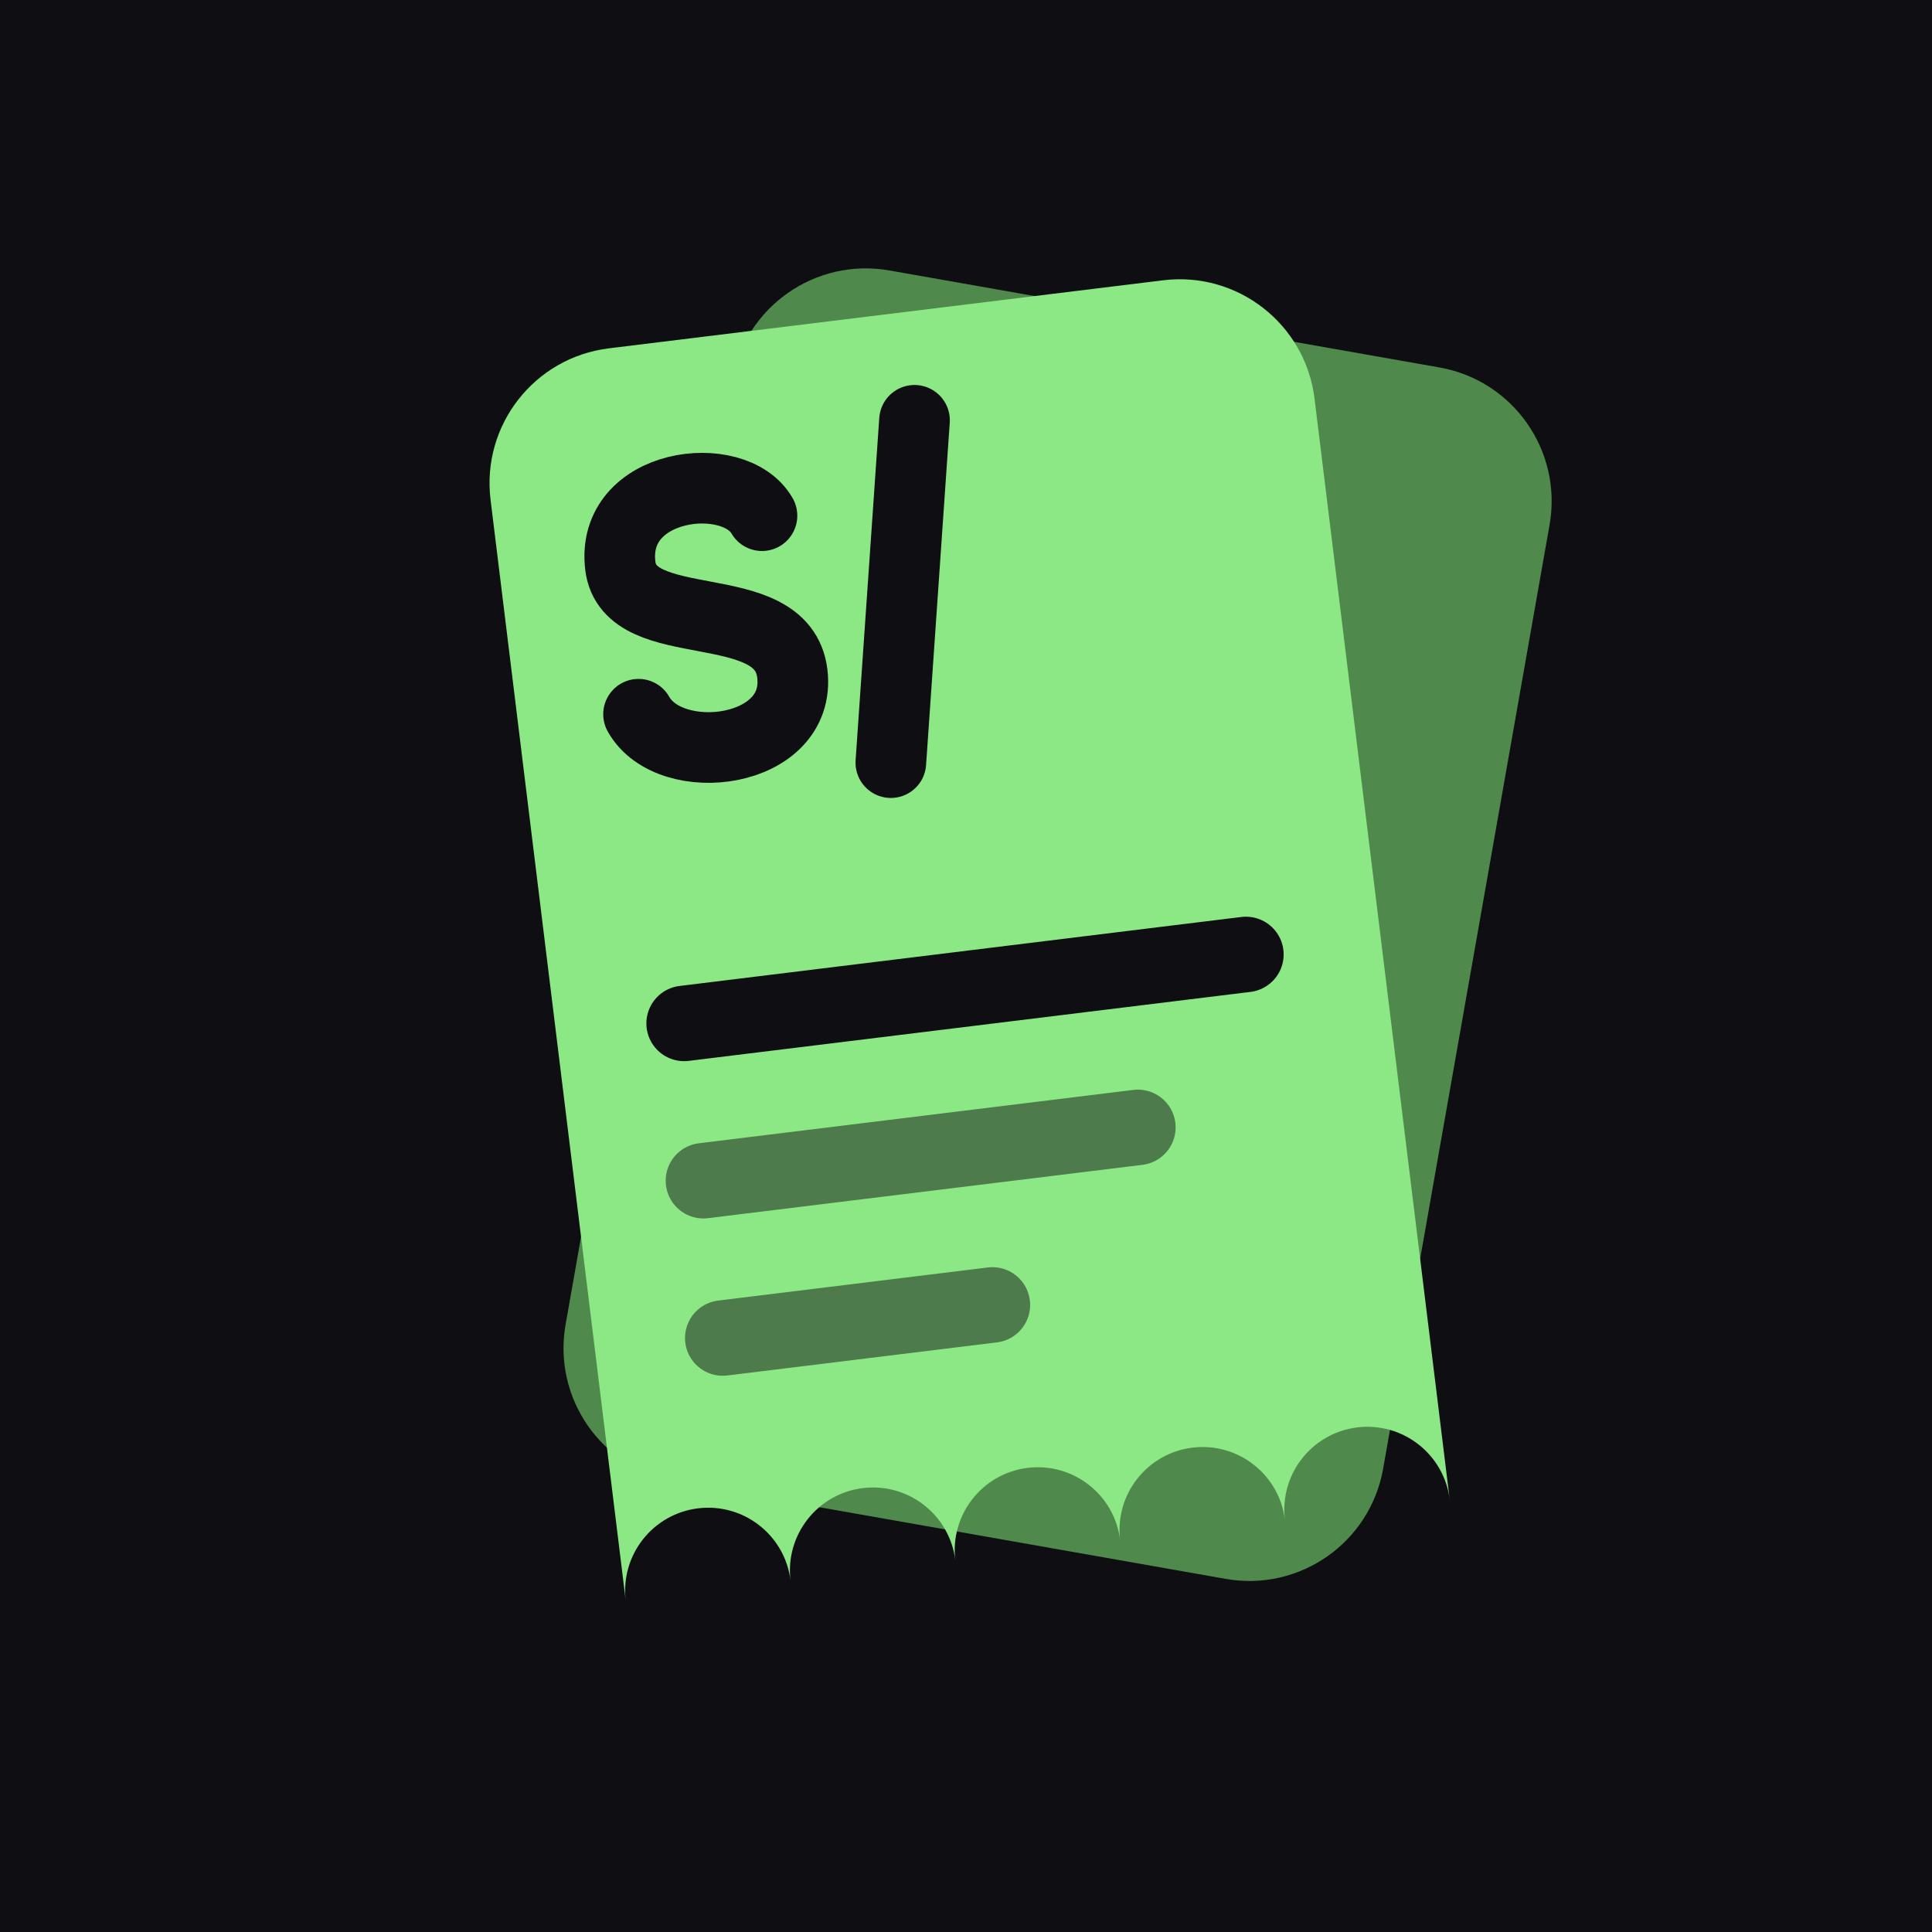
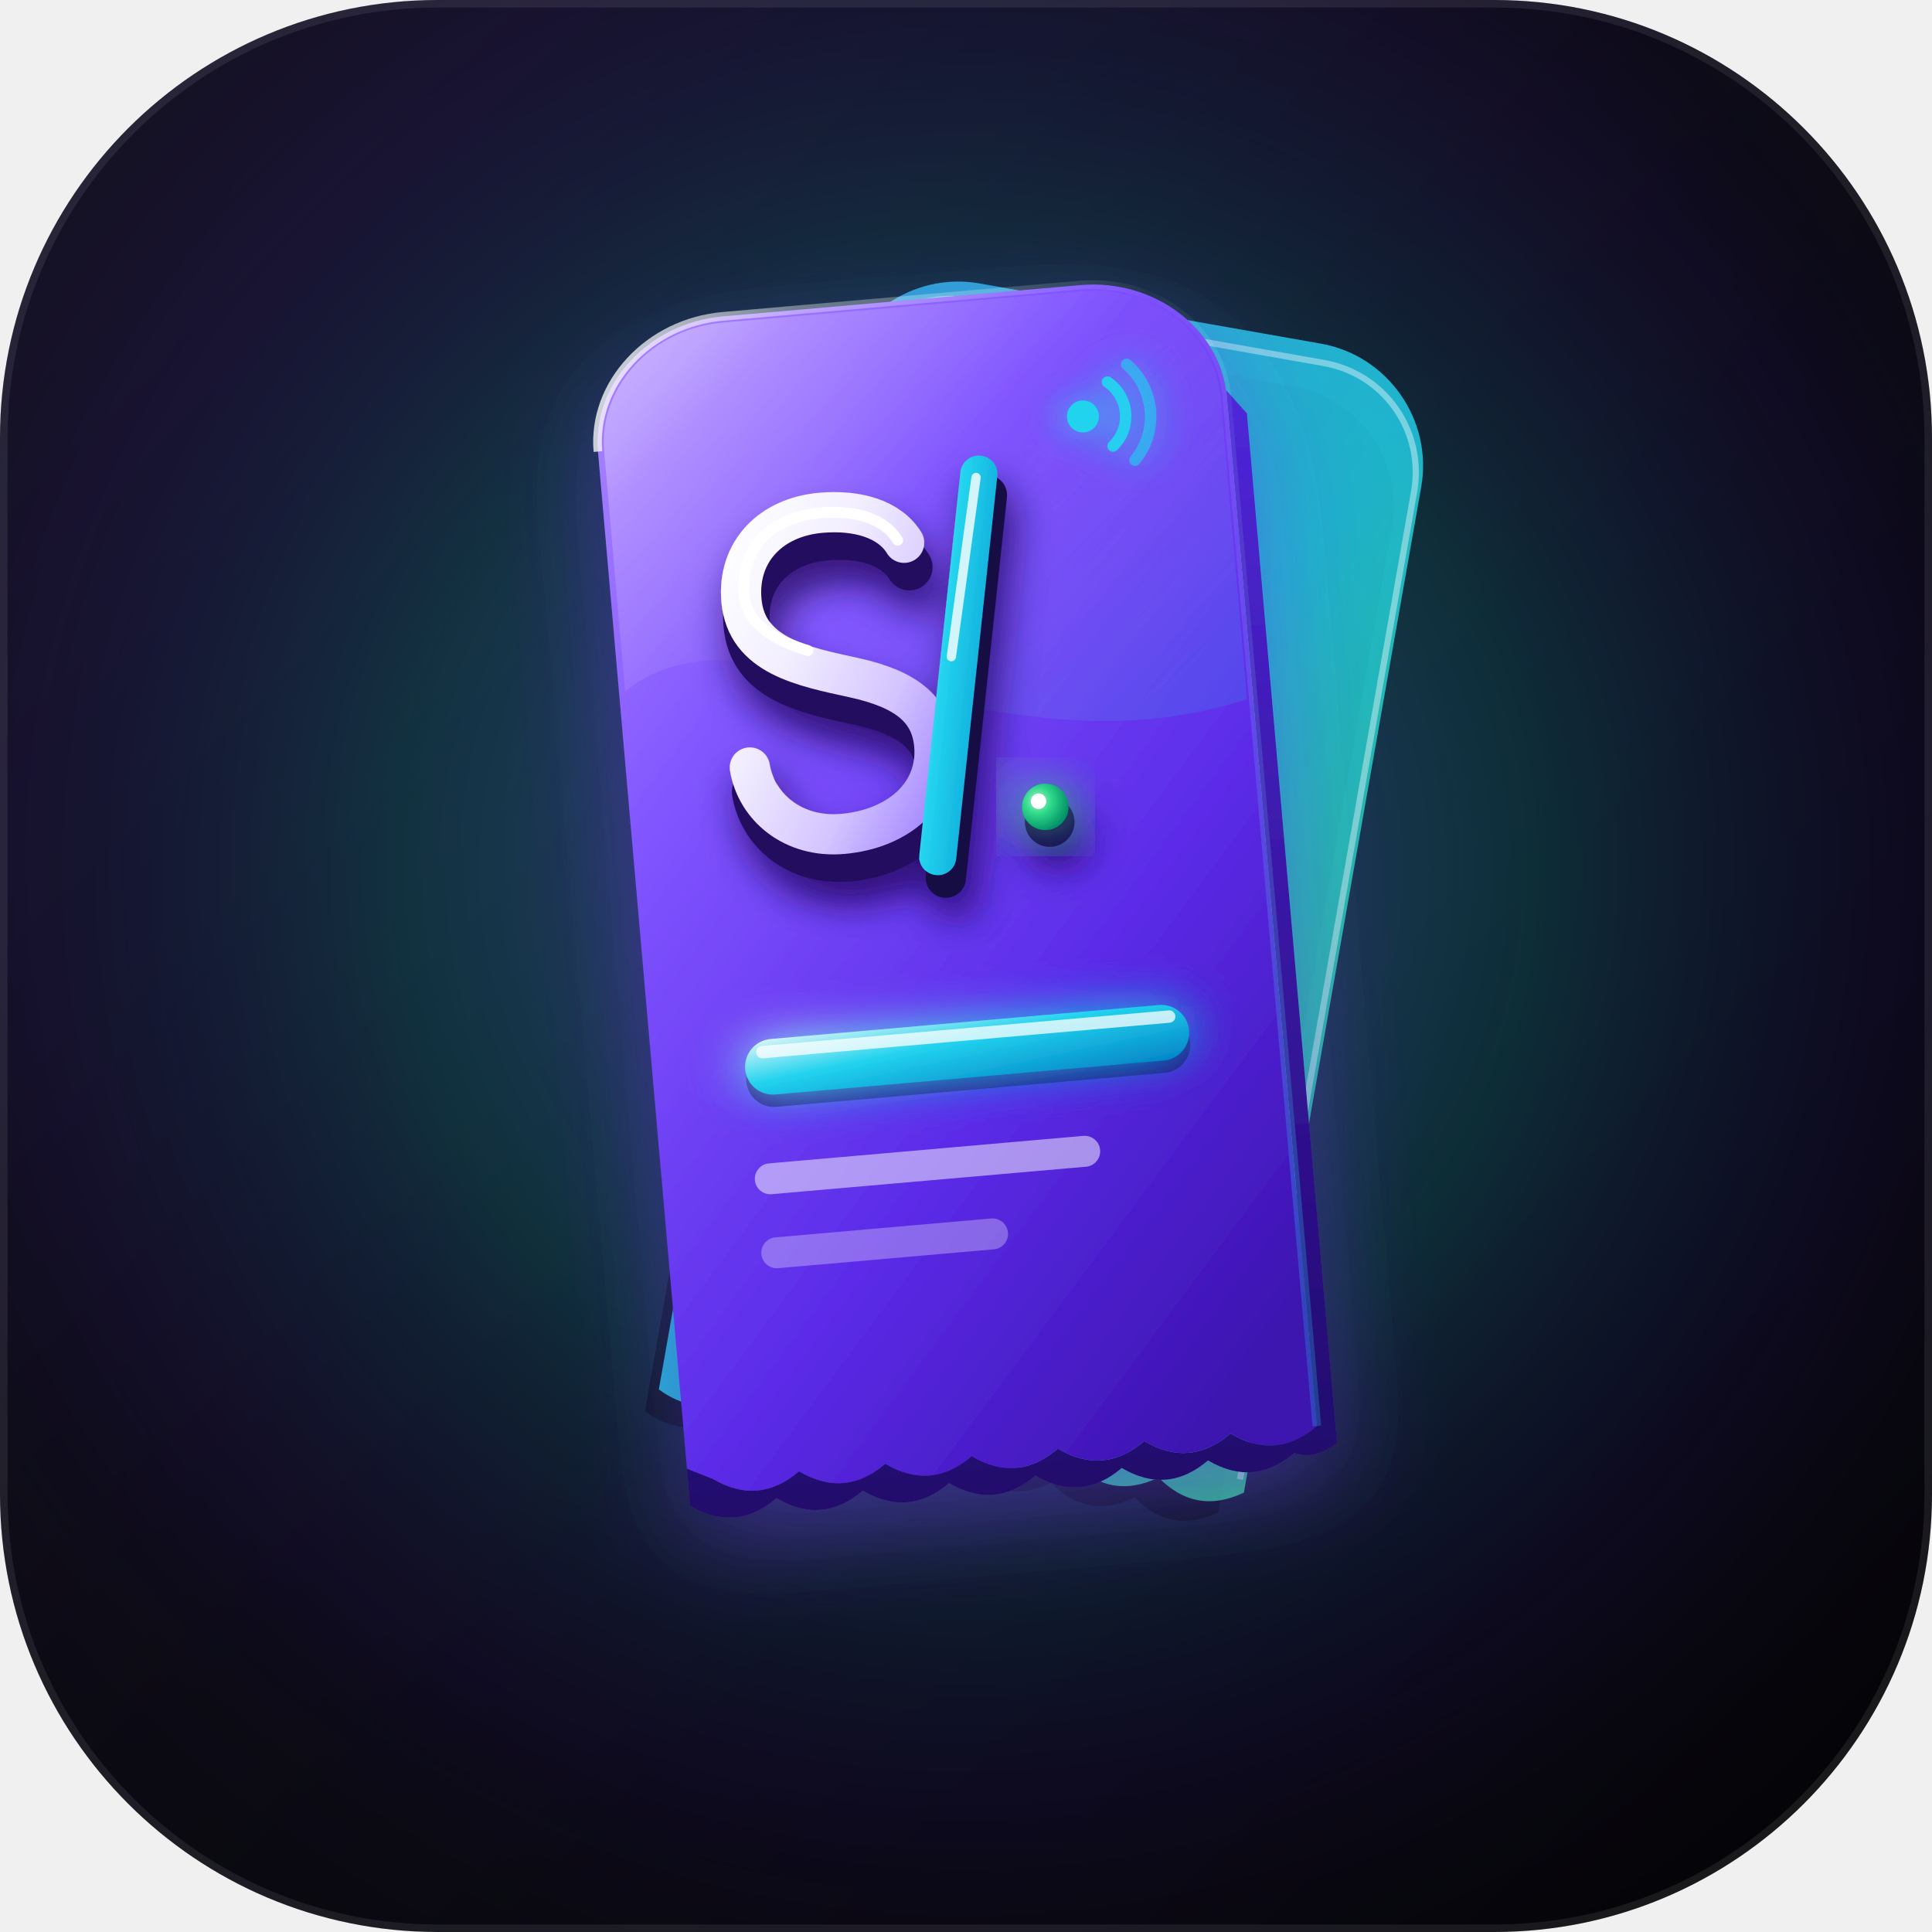
- <svg xmlns="http://www.w3.org/2000/svg" viewBox="0 0 512 512">
-   <rect width="512" height="512" fill="#0F0E13" />
-   <g id="icon">
-     <g transform="rotate(10 256 256) translate(22 -4)">
-       <rect x="146" y="82" width="220" height="326" rx="36" fill="#4F8A4C" />
+ <svg xmlns="http://www.w3.org/2000/svg" viewBox="0 0 512 512" width="512" height="512">
+   <defs>
+     <linearGradient id="bg_3d" x1="0%" y1="0%" x2="100%" y2="100%">
+       <stop offset="0%" stop-color="#161326" />
+       <stop offset="50%" stop-color="#0B0A12" />
+       <stop offset="100%" stop-color="#040407" />
+     </linearGradient>
+     <radialGradient id="studioAura" cx="50%" cy="45%" r="65%">
+       <stop offset="0%" stop-color="#7C5CFF" stop-opacity="0.45" />
+       <stop offset="45%" stop-color="#22D3EE" stop-opacity="0.18" />
+       <stop offset="75%" stop-color="#5027DE" stop-opacity="0.08" />
+       <stop offset="100%" stop-color="#000000" stop-opacity="0" />
+     </radialGradient>
+     <linearGradient id="backCardGrad3D" x1="0%" y1="0%" x2="100%" y2="100%">
+       <stop offset="0%" stop-color="#38BDF8" />
+       <stop offset="50%" stop-color="#22D3EE" />
+       <stop offset="100%" stop-color="#2FD98A" />
+     </linearGradient>
+     <linearGradient id="cardFront3D" x1="20%" y1="0%" x2="80%" y2="100%">
+       <stop offset="0%" stop-color="#A27BFF" />
+       <stop offset="25%" stop-color="#8054FF" />
+       <stop offset="65%" stop-color="#5B2BE8" />
+       <stop offset="100%" stop-color="#3C13B0" />
+     </linearGradient>
+     <linearGradient id="cardEdge3D" x1="0%" y1="0%" x2="0%" y2="100%">
+       <stop offset="0%" stop-color="#4F26D9" />
+       <stop offset="100%" stop-color="#21086C" />
+     </linearGradient>
+     <linearGradient id="glossHighlight" x1="0%" y1="0%" x2="100%" y2="80%">
+       <stop offset="0%" stop-color="#FFFFFF" stop-opacity="0.85" />
+       <stop offset="20%" stop-color="#FFFFFF" stop-opacity="0.35" />
+       <stop offset="55%" stop-color="#FFFFFF" stop-opacity="0.02" />
+       <stop offset="100%" stop-color="#22D3EE" stop-opacity="0.25" />
+     </linearGradient>
+     <linearGradient id="solChrome3D" x1="0%" y1="0%" x2="100%" y2="100%">
+       <stop offset="0%" stop-color="#FFFFFF" />
+       <stop offset="35%" stop-color="#F2EEFF" />
+       <stop offset="70%" stop-color="#D4C4FF" />
+       <stop offset="100%" stop-color="#9E82FF" />
+     </linearGradient>
+     <linearGradient id="solUnderEdge" x1="0%" y1="0%" x2="0%" y2="100%">
+       <stop offset="0%" stop-color="#321288" />
+       <stop offset="100%" stop-color="#1B0652" />
+     </linearGradient>
+     <linearGradient id="slashCyan3D" x1="0%" y1="0%" x2="100%" y2="100%">
+       <stop offset="0%" stop-color="#E0F7FA" />
+       <stop offset="40%" stop-color="#22D3EE" />
+       <stop offset="100%" stop-color="#0284C7" />
+     </linearGradient>
+     <radialGradient id="mintToken" cx="35%" cy="35%" r="65%">
+       <stop offset="0%" stop-color="#A7F3D0" />
+       <stop offset="45%" stop-color="#2FD98A" />
+       <stop offset="100%" stop-color="#059669" />
+     </radialGradient>
+     <filter id="shadowUnderCard" x="-30%" y="-25%" width="160%" height="160%">
+       <feDropShadow dx="0" dy="28" stdDeviation="24" flood-color="#000000" flood-opacity="0.85" />
+       <feDropShadow dx="0" dy="10" stdDeviation="16" flood-color="#6F40F7" flood-opacity="0.45" />
+     </filter>
+     <filter id="sol3DShadow" x="-30%" y="-30%" width="160%" height="160%">
+       <feDropShadow dx="2" dy="8" stdDeviation="6" flood-color="#1B0652" flood-opacity="0.75" />
+     </filter>
+     <filter id="glow3D" x="-40%" y="-40%" width="180%" height="180%">
+       <feGaussianBlur stdDeviation="8" result="blur" />
+       <feComposite in="SourceGraphic" in2="blur" operator="over" />
+     </filter>
+   </defs>
+   <rect width="512" height="512" rx="116" fill="url(#bg_3d)" />
+   <rect width="512" height="512" rx="116" fill="url(#studioAura)" />
+   <rect x="1" y="1" width="510" height="510" rx="115" fill="none" stroke="rgba(255,255,255,0.08)" stroke-width="2" />
+   <g transform="translate(256, 256) scale(0.82) translate(-256, -256)">
+     <g transform="rotate(10 256 256) translate(22 -6)">
+       <path d="M 160 84 C 160 62, 178 44, 200 44 L 312 44 C 334 44, 352 62, 352 84 L 352 414 Q 338 424 324 414 Q 310 424 296 414 Q 282 424 268 414 Q 254 424 240 414 Q 226 424 212 414 Q 198 424 184 414 Q 172 420 160 414 Z" fill="#000000" opacity="0.4" transform="translate(0, 16) scale(0.98)" />
+       <path d="M 160 84 C 160 62, 178 44, 200 44 L 312 44 C 334 44, 352 62, 352 84 L 352 414 Q 338 424 324 414 Q 310 424 296 414 Q 282 424 268 414 Q 254 424 240 414 Q 226 424 212 414 Q 198 424 184 414 Q 172 420 160 414 Z" fill="url(#backCardGrad3D)" opacity="0.82" />
+       <path d="M 162 86 C 162 66, 178 50, 198 50 L 314 50 C 334 50, 350 66, 350 86 L 350 410" fill="none" stroke="#FFFFFF" stroke-opacity="0.4" stroke-width="2" />
    </g>
-     <g transform="rotate(-7 256 256)">
-       <path d="M146 118A36 36 0 0 1 182 82H330A36 36 0 0 1 366 118V412A22 22 0 0 0 322 412A22 22 0 0 0 278 412A22 22 0 0 0 234 412A22 22 0 0 0 190 412A22 22 0 0 0 146 412Z" fill="#8CE885" />
-       <g fill="none" stroke="#0F0E13" stroke-linecap="round" stroke-linejoin="round">
-         <g transform="translate(178 118) scale(0.36) translate(-160 -152)" stroke-width="52">
-           <path d="M268 188C252 150 160 150 160 212C160 266 276 246 276 306C276 366 178 366 160 322" />
-           <path d="M388 132L340 380" />
-         </g>
-         <path d="M180 262H330" stroke-width="20" />
-         <path d="M180 304H296" stroke-width="20" opacity="0.5" />
-         <path d="M180 346H252" stroke-width="20" opacity="0.5" />
+     <g transform="rotate(-5 256 256) translate(-2 -2)" filter="url(#shadowUnderCard)">
+       <path d="M 154 86 L 154 424                 Q 168 434 182 424 Q 196 434 210 424 Q 224 434 238 424 Q 252 434 266 424 Q 280 434 294 424 Q 308 434 322 424 Q 336 434 350 424 Q 356 427 364 422                 L 364 88                 L 358 80                 L 358 416                 Q 344 426 330 416 Q 316 426 302 416 Q 288 426 274 416 Q 260 426 246 416 Q 232 426 218 416 Q 204 426 190 416 Q 176 426 162 416 L 154 412 Z" fill="url(#cardEdge3D)" />
+       <path d="M 154 82                 C 154 60, 174 42, 198 42                 L 314 42                 C 338 42, 358 60, 358 82                 L 358 416                 Q 344 426 330 416                 Q 316 426 302 416                 Q 288 426 274 416                 Q 260 426 246 416                 Q 232 426 218 416                 Q 204 426 190 416                 Q 176 426 162 416                 L 154 412                 Z" fill="url(#cardFront3D)" />
+       <path d="M 156 82                 C 156 62, 174 44, 198 44                 L 314 44                 C 338 44, 356 62, 356 82                 L 356 180                 C 270 200, 200 130, 156 160                 Z" fill="url(#glossHighlight)" opacity="0.55" />
+       <path d="M 154 82                 C 154 60, 174 42, 198 42                 L 314 42                 C 338 42, 358 60, 358 82                 L 358 416" fill="none" stroke="url(#glossHighlight)" stroke-width="2.8" />
+       <g transform="translate(320, 74) scale(0.74)" stroke="#22D3EE" fill="none" stroke-linecap="round" stroke-width="5" filter="url(#glow3D)">
+         <path d="M 0 0 A 18 18 0 0 1 0 28" opacity="0.95" />
+         <path d="M 9 -7 A 30 30 0 0 1 9 35" opacity="0.6" />
+         <circle cx="-12" cy="14" r="4.5" fill="#22D3EE" />
      </g>
+       <g id="sol3DGroup" transform="translate(194, 108)" filter="url(#sol3DShadow)">
+         <path d="M 56 16 C 52 8, 42 4, 30 4 C 14 4, 2 14, 2 30 C 2 48, 20 53, 36 58 C 52 63, 60 70, 60 82 C 60 98, 46 108, 28 108 C 12 108, 1 97, 0 84" fill="none" stroke="#220B5E" stroke-width="15" stroke-linecap="round" stroke-linejoin="round" transform="translate(1, 4)" />
+         <path d="M 56 12 C 52 4, 42 0, 30 0 C 14 0, 2 10, 2 26 C 2 44, 20 49, 36 54 C 52 59, 60 66, 60 78 C 60 94, 46 104, 28 104 C 12 104, 1 93, 0 80" fill="none" stroke="url(#solChrome3D)" stroke-width="13" stroke-linecap="round" stroke-linejoin="round" />
+         <path d="M 54 11 C 50 3, 40 0, 30 0 C 14 0, 3 9, 3 24 C 3 34, 12 40, 22 44" fill="none" stroke="#FFFFFF" stroke-width="3.5" stroke-linecap="round" />
+         <line x1="83" y1="-5" x2="59" y2="117" stroke="#160844" stroke-width="13" stroke-linecap="round" transform="translate(1, 4)" />
+         <line x1="82" y1="-8" x2="58" y2="114" stroke="url(#slashCyan3D)" stroke-width="12" stroke-linecap="round" />
+         <line x1="81" y1="-7" x2="68" y2="50" stroke="#FFFFFF" stroke-width="3" stroke-linecap="round" opacity="0.8" />
+         <circle cx="94" cy="103" r="8" fill="#1B0652" transform="translate(1, 3)" />
+         <circle cx="94" cy="101" r="7.5" fill="url(#mintToken)" filter="url(#glow3D)" />
+         <circle cx="92" cy="99" r="2.5" fill="#FFFFFF" />
+       </g>
+       <g transform="translate(184, 276)">
+         <rect x="0" y="4" width="144" height="18" rx="9" fill="#1C0954" opacity="0.6" />
+         <rect x="0" y="0" width="144" height="18" rx="9" fill="url(#slashCyan3D)" filter="url(#glow3D)" />
+         <rect x="4" y="2" width="136" height="4" rx="2" fill="#FFFFFF" opacity="0.75" />
+       </g>
+       <rect x="184" y="316" width="112" height="10" rx="5" fill="#FFFFFF" opacity="0.5" />
+       <rect x="184" y="340" width="80" height="10" rx="5" fill="#FFFFFF" opacity="0.3" />
    </g>
  </g>
</svg>
